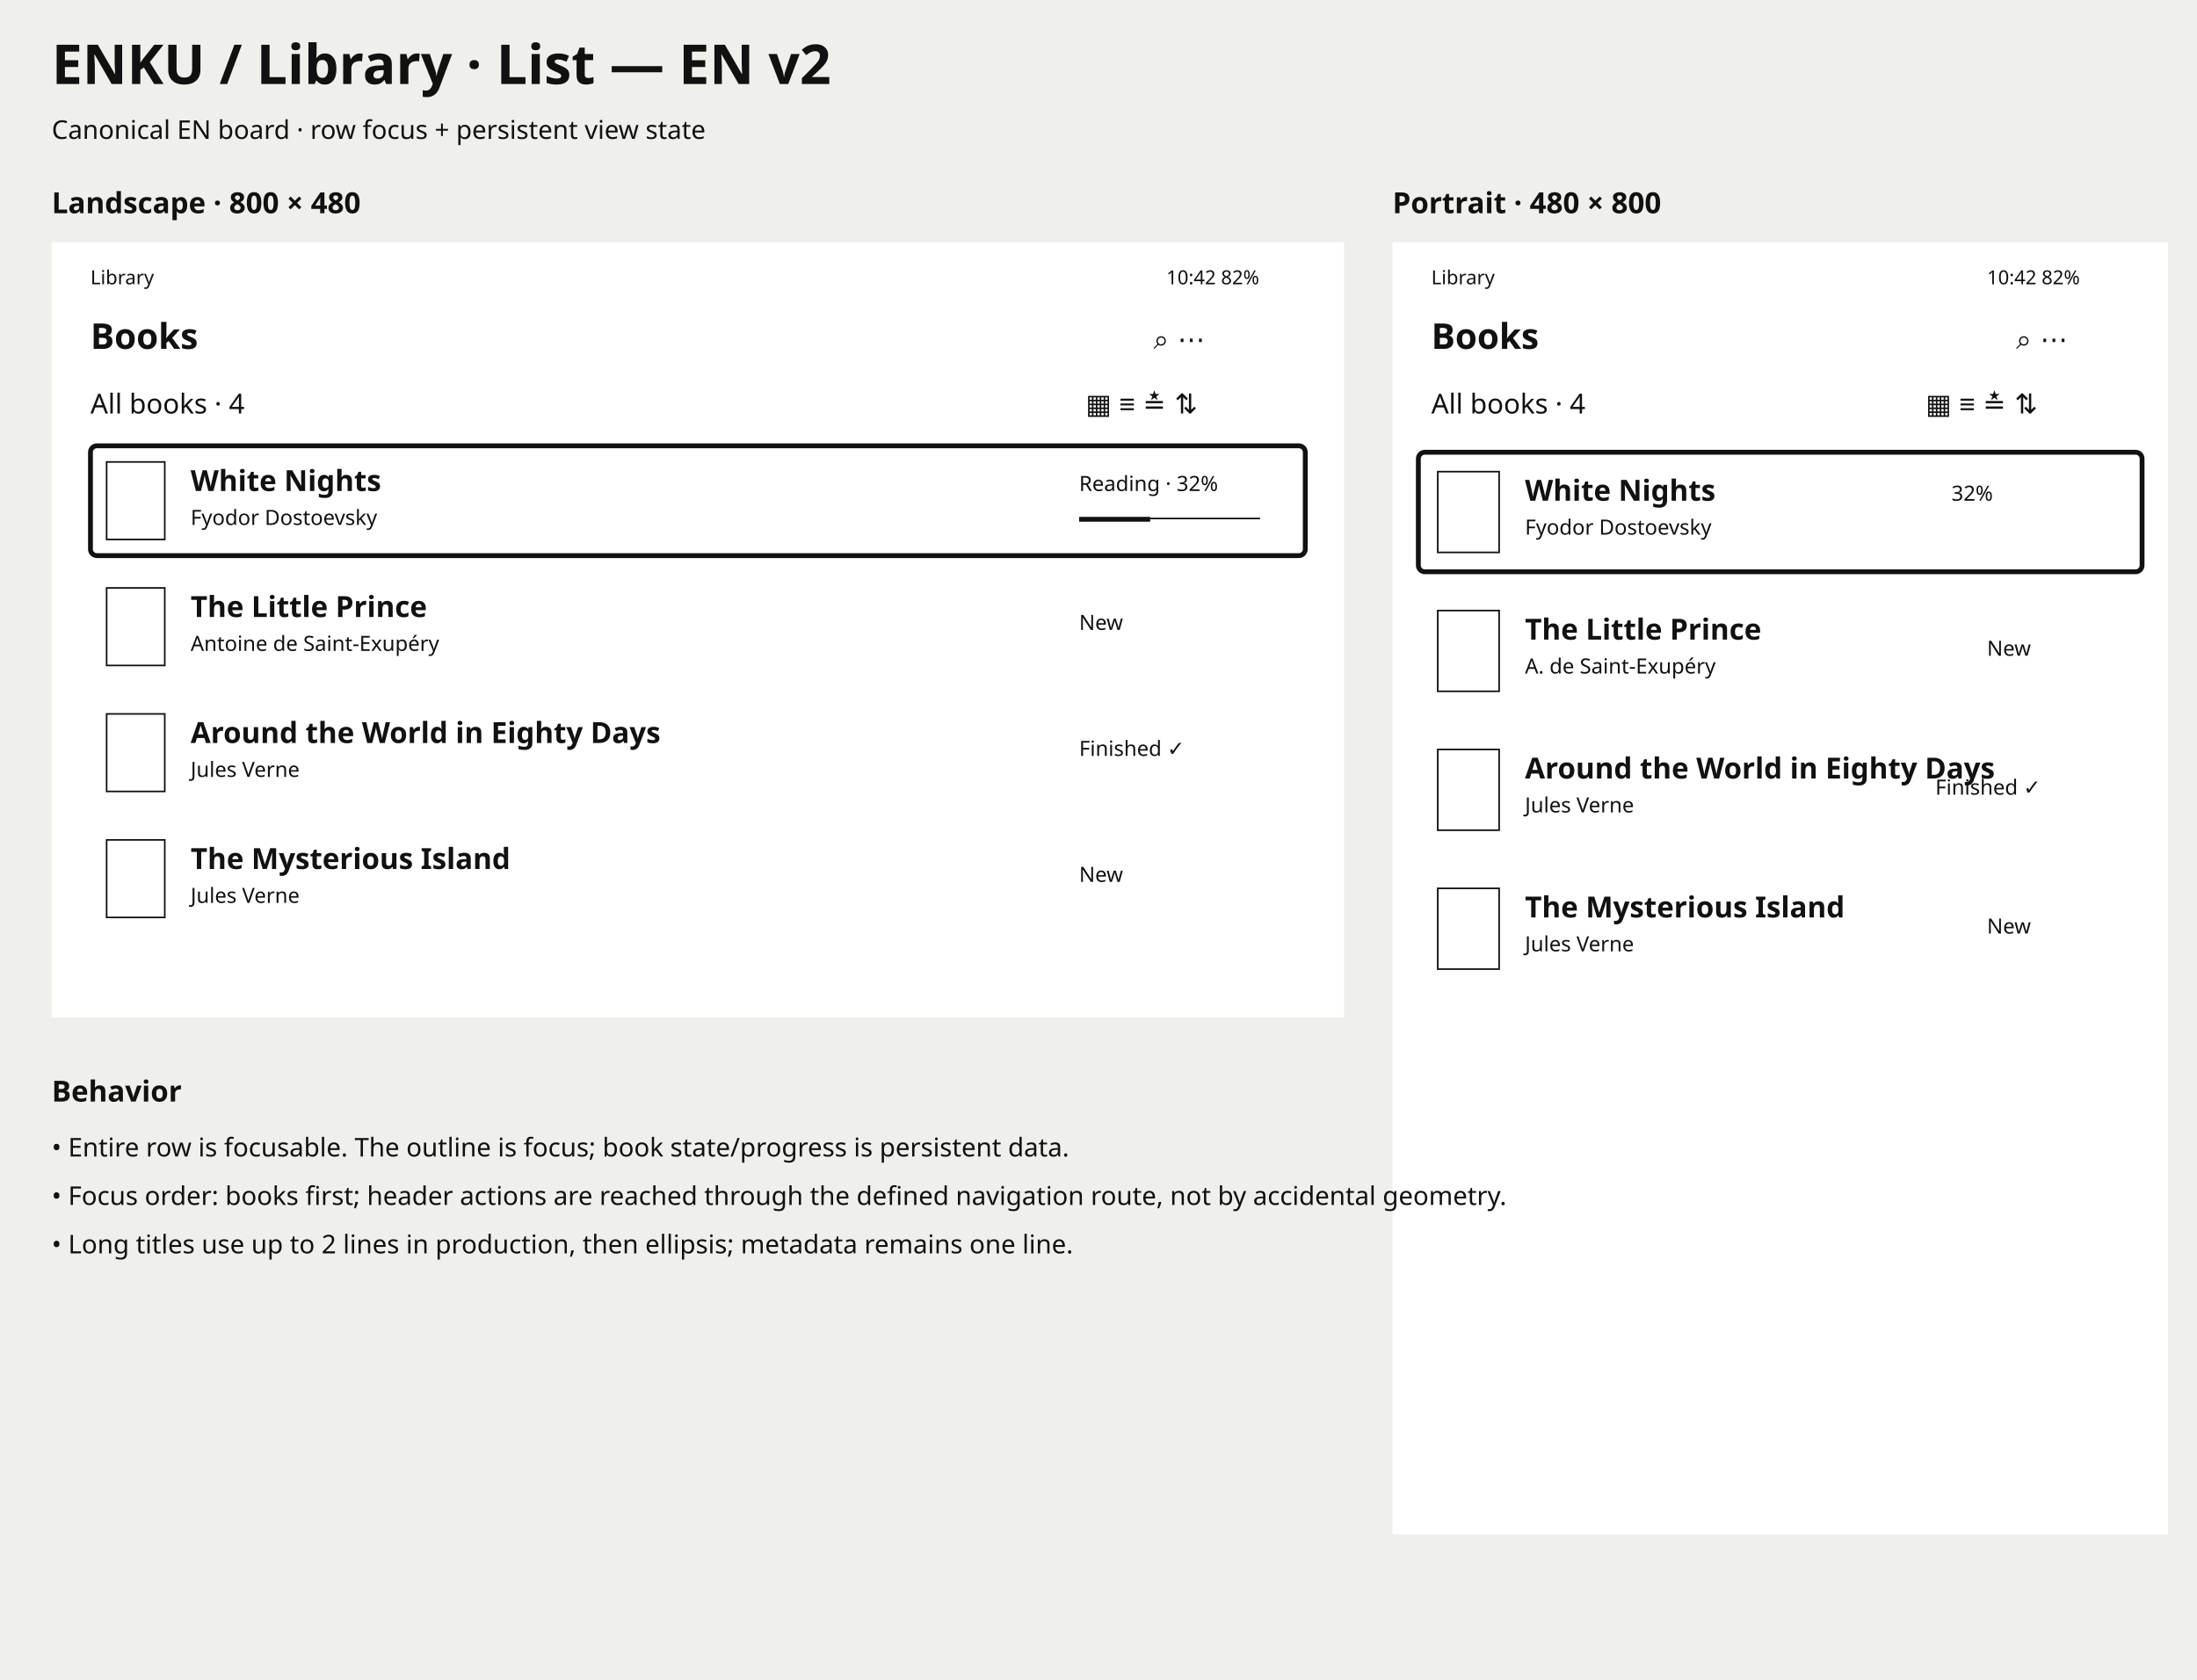
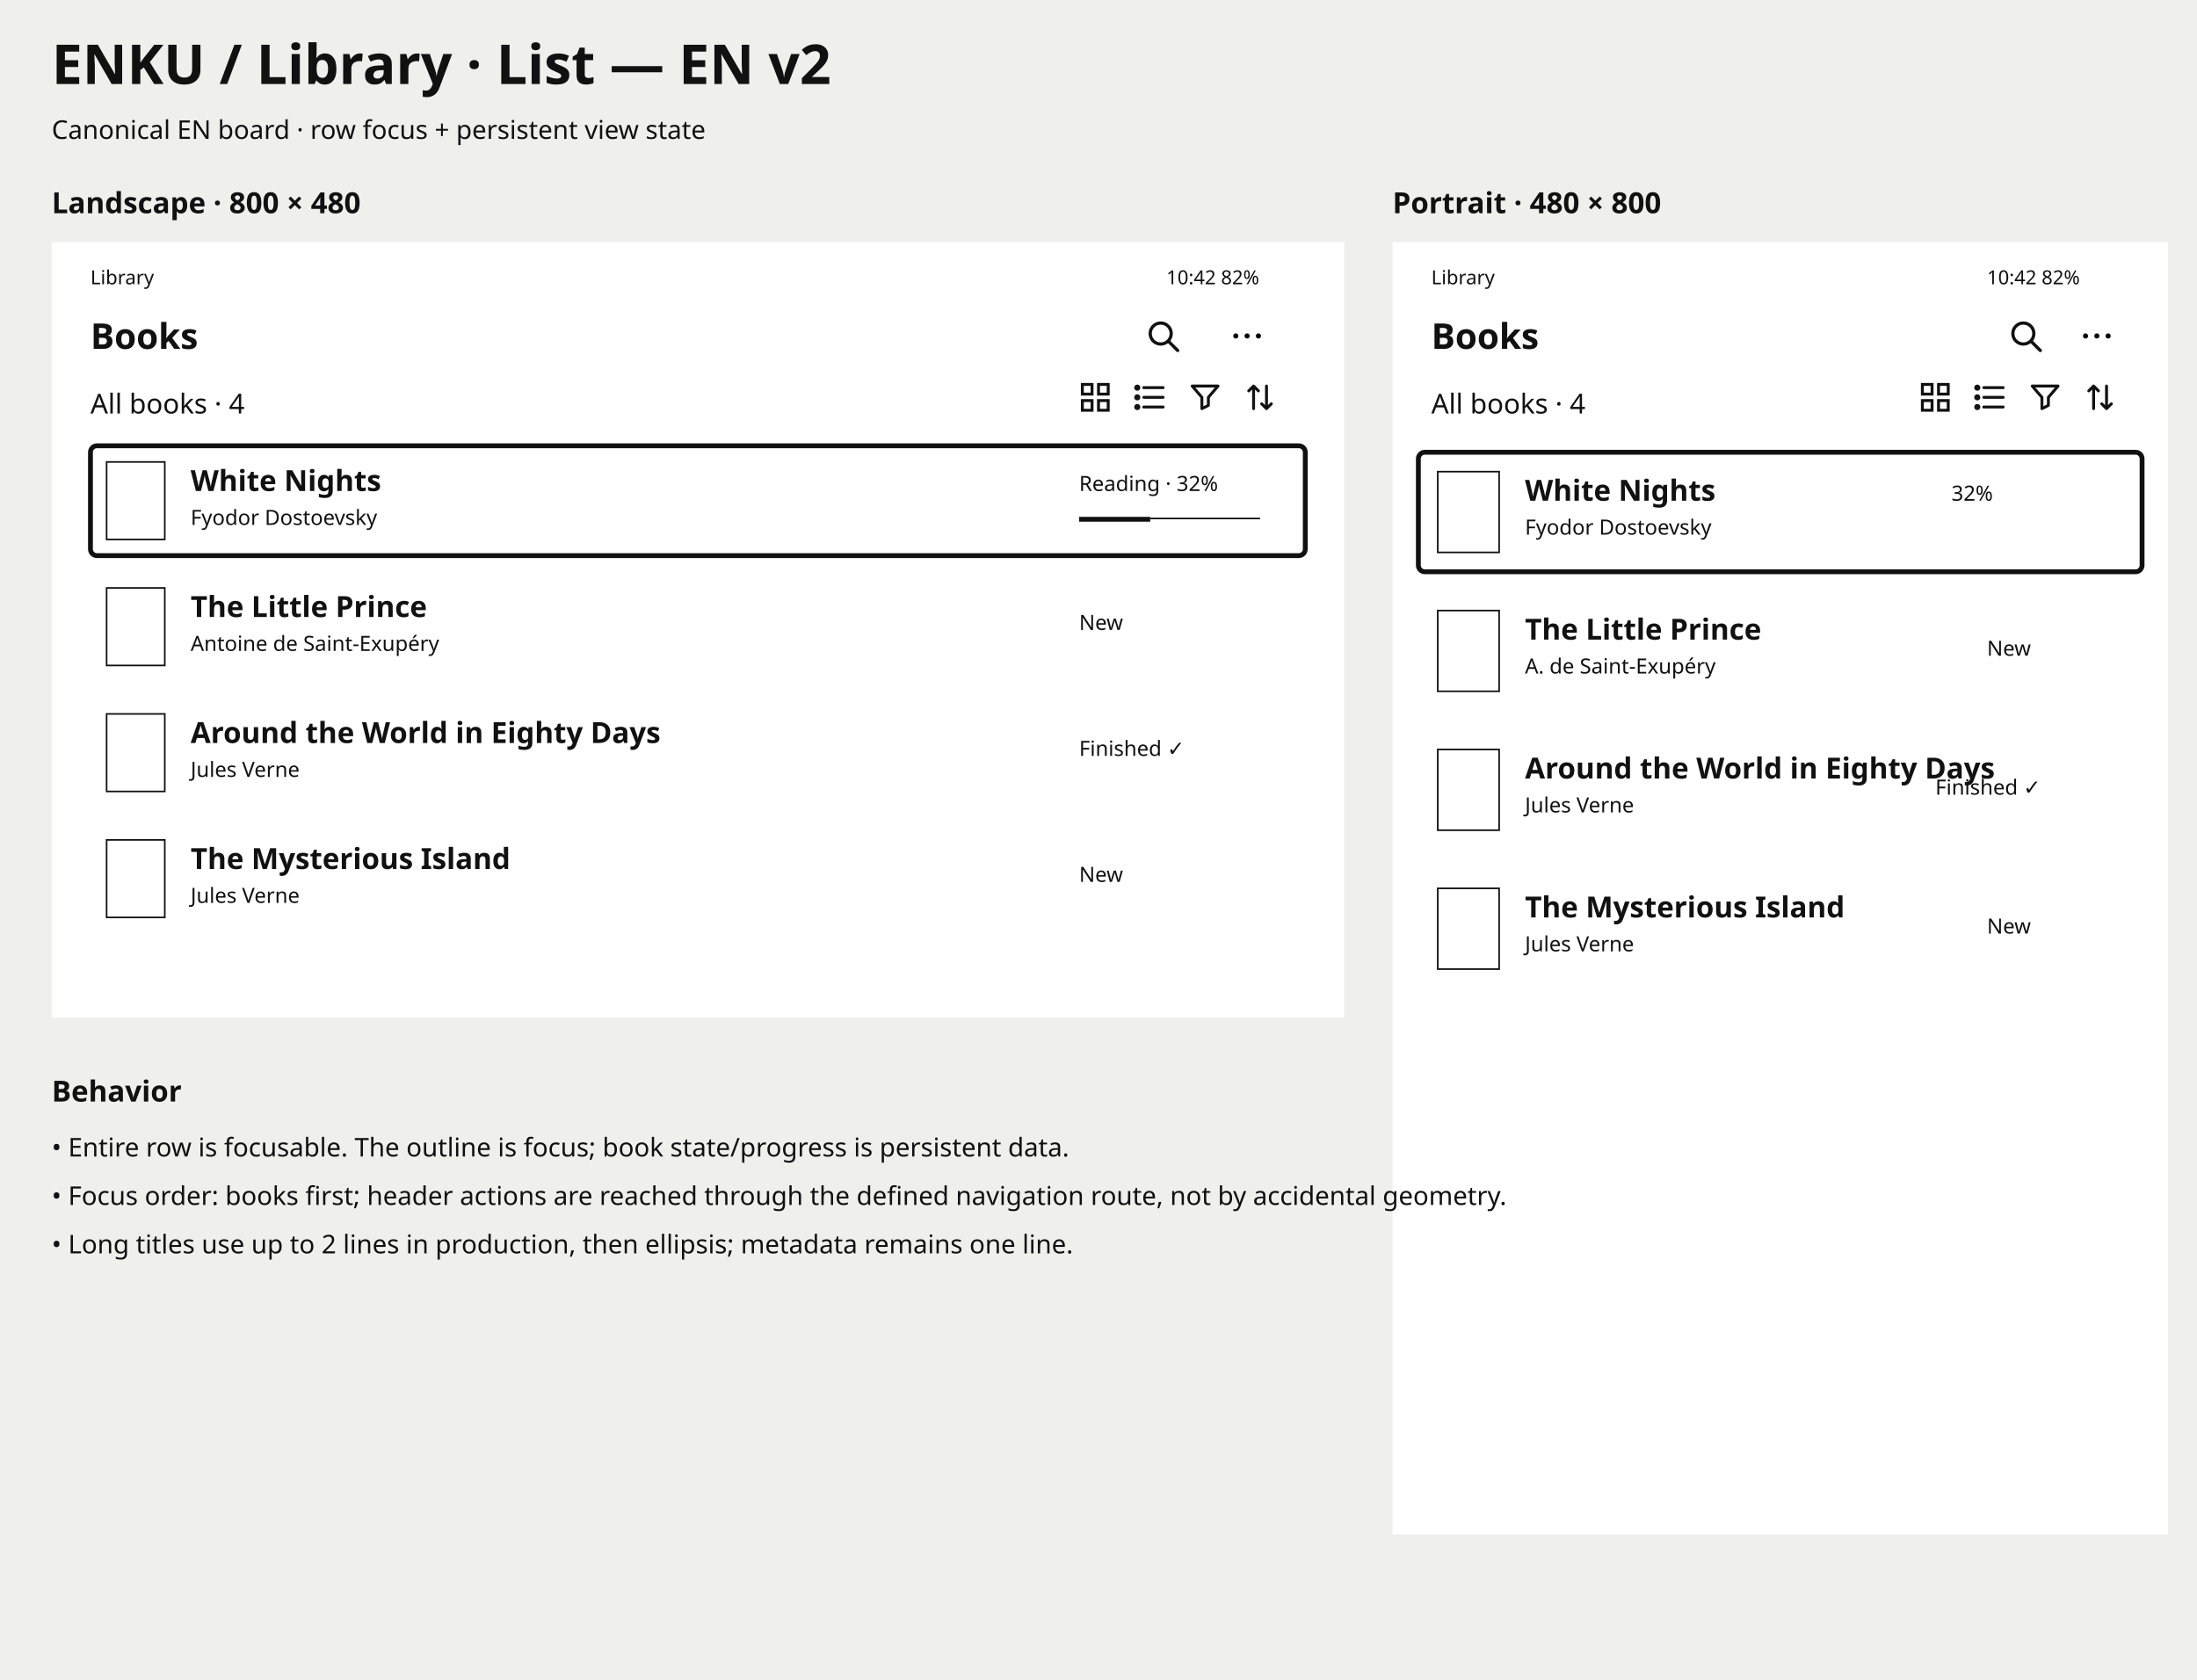
<svg xmlns="http://www.w3.org/2000/svg" width="1360" height="1040" viewBox="0 0 1360 1040">
  <style>
text{font-family:"Noto Sans",Arial,sans-serif;fill:#111}
.h1{font-size:34px;font-weight:700}.sub{font-size:16px}.label{font-size:18px;font-weight:700}
.title{font-size:22px;font-weight:700}.body{font-size:17px}.meta{font-size:13px}.small{font-size:12px}
.bg{fill:#efefec}.panel{fill:#fff}.row{fill:#fff;stroke:#111;stroke-width:1}.focus{fill:#fff;stroke:#111;stroke-width:3}
.btn{fill:#111}.btnt{fill:#fff;font-size:17px;font-weight:700}.outline{fill:#fff;stroke:#111;stroke-width:1}
.cover{fill:#fff;stroke:#111;stroke-width:1}.bar{fill:#111}.hair{stroke:#111;stroke-width:1}
</style>
  <rect class="bg" width="1360" height="1040" />
  <text class="h1" x="32" y="52">ENKU / Library · List — EN v2</text>
  <text class="sub" x="32" y="86">Canonical EN board · row focus + persistent view state</text>
  <text class="label" x="32" y="132">Landscape · 800 × 480</text>
  <text class="label" x="862" y="132">Portrait · 480 × 800</text>
  <g transform="translate(32,150)">
    <rect class="panel" width="800" height="480" />
    <text class="small" x="24" y="26">Library</text>
    <text class="small" x="690" y="26">10:42   82%</text>
    <text class="title" x="24" y="66">Books</text>
-     <text class="body" x="682" y="66">⌕   ⋯</text>
+     <g transform="translate(676,46)">
+       <circle cx="10.5" cy="10.5" r="6.5" fill="none" stroke="#111" stroke-width="2" />
+       <path d="M15.5 15.5L21 21" fill="none" stroke="#111" stroke-width="2" stroke-linecap="round" />
+     </g>
+     <g transform="translate(728,46)">
+       <circle cx="5" cy="12" r="1.6" />
+       <circle cx="12" cy="12" r="1.6" />
+       <circle cx="19" cy="12" r="1.6" />
+     </g>
    <text class="body" x="24" y="106">All books · 4</text>
-     <text class="body" x="640" y="106">▦   ≡   ≛   ⇅</text>
+     <g transform="translate(634,84)" fill="none" stroke="#111" stroke-width="1.8">
+       <rect x="4" y="4" width="6" height="6" />
+       <rect x="14" y="4" width="6" height="6" />
+       <rect x="4" y="14" width="6" height="6" />
+       <rect x="14" y="14" width="6" height="6" />
+     </g>
+     <g transform="translate(668,84)" fill="none" stroke="#111" stroke-width="1.8" stroke-linecap="round">
+       <path d="M8 6h12M8 12h12M8 18h12" />
+       <circle cx="4" cy="6" r="1" />
+       <circle cx="4" cy="12" r="1" />
+       <circle cx="4" cy="18" r="1" />
+     </g>
+     <g transform="translate(702,84)">
+       <path d="M4 5h16l-6 7v5l-4 2v-7z" fill="none" stroke="#111" stroke-width="1.8" stroke-linejoin="round" />
+     </g>
+     <g transform="translate(736,84)" fill="none" stroke="#111" stroke-width="1.8" stroke-linecap="round" stroke-linejoin="round">
+       <path d="M8 5v14M5 8l3-3 3 3M16 19V5M13 16l3 3 3-3" />
+     </g>
    <g transform="translate(24,126)">
      <rect class="focus" width="752" height="68" rx="4" />
      <rect class="cover" x="10" y="10" width="36" height="48" />
      <text class="label" x="62" y="28">White Nights</text>
      <text class="meta" x="62" y="49">Fyodor Dostoevsky</text>
      <text class="meta" x="612" y="28">Reading · 32%</text>
      <rect class="bar" x="612" y="44" width="44" height="3" />
      <line class="hair" x1="656" y1="45" x2="724" y2="45" />
      <g transform="translate(0,78)">
        <rect class="cover" x="10" y="10" width="36" height="48" />
        <text class="label" x="62" y="28">The Little Prince</text>
        <text class="meta" x="62" y="49">Antoine de Saint-Exupéry</text>
        <text class="meta" x="612" y="36">New</text>
      </g>
      <g transform="translate(0,156)">
        <rect class="cover" x="10" y="10" width="36" height="48" />
        <text class="label" x="62" y="28">Around the World in Eighty Days</text>
        <text class="meta" x="62" y="49">Jules Verne</text>
        <text class="meta" x="612" y="36">Finished ✓</text>
      </g>
      <g transform="translate(0,234)">
        <rect class="cover" x="10" y="10" width="36" height="48" />
        <text class="label" x="62" y="28">The Mysterious Island</text>
        <text class="meta" x="62" y="49">Jules Verne</text>
        <text class="meta" x="612" y="36">New</text>
      </g>
    </g>
  </g>
  <g transform="translate(862,150)">
    <rect class="panel" width="480" height="800" />
    <text class="small" x="24" y="26">Library</text>
    <text class="small" x="368" y="26">10:42  82%</text>
    <text class="title" x="24" y="66">Books</text>
-     <text class="body" x="386" y="66">⌕   ⋯</text>
+     <g transform="translate(380,46)">
+       <circle cx="10.5" cy="10.5" r="6.5" fill="none" stroke="#111" stroke-width="2" />
+       <path d="M15.5 15.5L21 21" fill="none" stroke="#111" stroke-width="2" stroke-linecap="round" />
+     </g>
+     <g transform="translate(424,46)">
+       <circle cx="5" cy="12" r="1.6" />
+       <circle cx="12" cy="12" r="1.6" />
+       <circle cx="19" cy="12" r="1.6" />
+     </g>
    <text class="body" x="24" y="106">All books · 4</text>
-     <text class="body" x="330" y="106">▦  ≡  ≛  ⇅</text>
+     <g transform="translate(324,84)" fill="none" stroke="#111" stroke-width="1.8">
+       <rect x="4" y="4" width="6" height="6" />
+       <rect x="14" y="4" width="6" height="6" />
+       <rect x="4" y="14" width="6" height="6" />
+       <rect x="14" y="14" width="6" height="6" />
+     </g>
+     <g transform="translate(358,84)" fill="none" stroke="#111" stroke-width="1.8" stroke-linecap="round">
+       <path d="M8 6h12M8 12h12M8 18h12" />
+       <circle cx="4" cy="6" r="1" />
+       <circle cx="4" cy="12" r="1" />
+       <circle cx="4" cy="18" r="1" />
+     </g>
+     <g transform="translate(392,84)">
+       <path d="M4 5h16l-6 7v5l-4 2v-7z" fill="none" stroke="#111" stroke-width="1.8" stroke-linejoin="round" />
+     </g>
+     <g transform="translate(426,84)" fill="none" stroke="#111" stroke-width="1.8" stroke-linecap="round" stroke-linejoin="round">
+       <path d="M8 5v14M5 8l3-3 3 3M16 19V5M13 16l3 3 3-3" />
+     </g>
    <g transform="translate(16,130)">
      <rect class="focus" width="448" height="74" rx="4" />
      <rect class="cover" x="12" y="12" width="38" height="50" />
      <text class="label" x="66" y="30">White Nights</text>
      <text class="meta" x="66" y="51">Fyodor Dostoevsky</text>
      <text class="meta" x="330" y="30">32%</text>
      <g transform="translate(0,86)">
        <rect class="cover" x="12" y="12" width="38" height="50" />
        <text class="label" x="66" y="30">The Little Prince</text>
        <text class="meta" x="66" y="51">A. de Saint-Exupéry</text>
        <text class="meta" x="352" y="40">New</text>
      </g>
      <g transform="translate(0,172)">
        <rect class="cover" x="12" y="12" width="38" height="50" />
        <text class="label" x="66" y="30">Around the World in Eighty Days</text>
        <text class="meta" x="66" y="51">Jules Verne</text>
        <text class="meta" x="320" y="40">Finished ✓</text>
      </g>
      <g transform="translate(0,258)">
        <rect class="cover" x="12" y="12" width="38" height="50" />
        <text class="label" x="66" y="30">The Mysterious Island</text>
        <text class="meta" x="66" y="51">Jules Verne</text>
        <text class="meta" x="352" y="40">New</text>
      </g>
    </g>
  </g>
  <text class="label" x="32" y="682">Behavior</text>
  <text class="sub" x="32" y="716">• Entire row is focusable. The outline is focus; book state/progress is persistent data.</text>
  <text class="sub" x="32" y="746">• Focus order: books first; header actions are reached through the defined navigation route, not by accidental geometry.</text>
  <text class="sub" x="32" y="776">• Long titles use up to 2 lines in production, then ellipsis; metadata remains one line.</text>
</svg>
